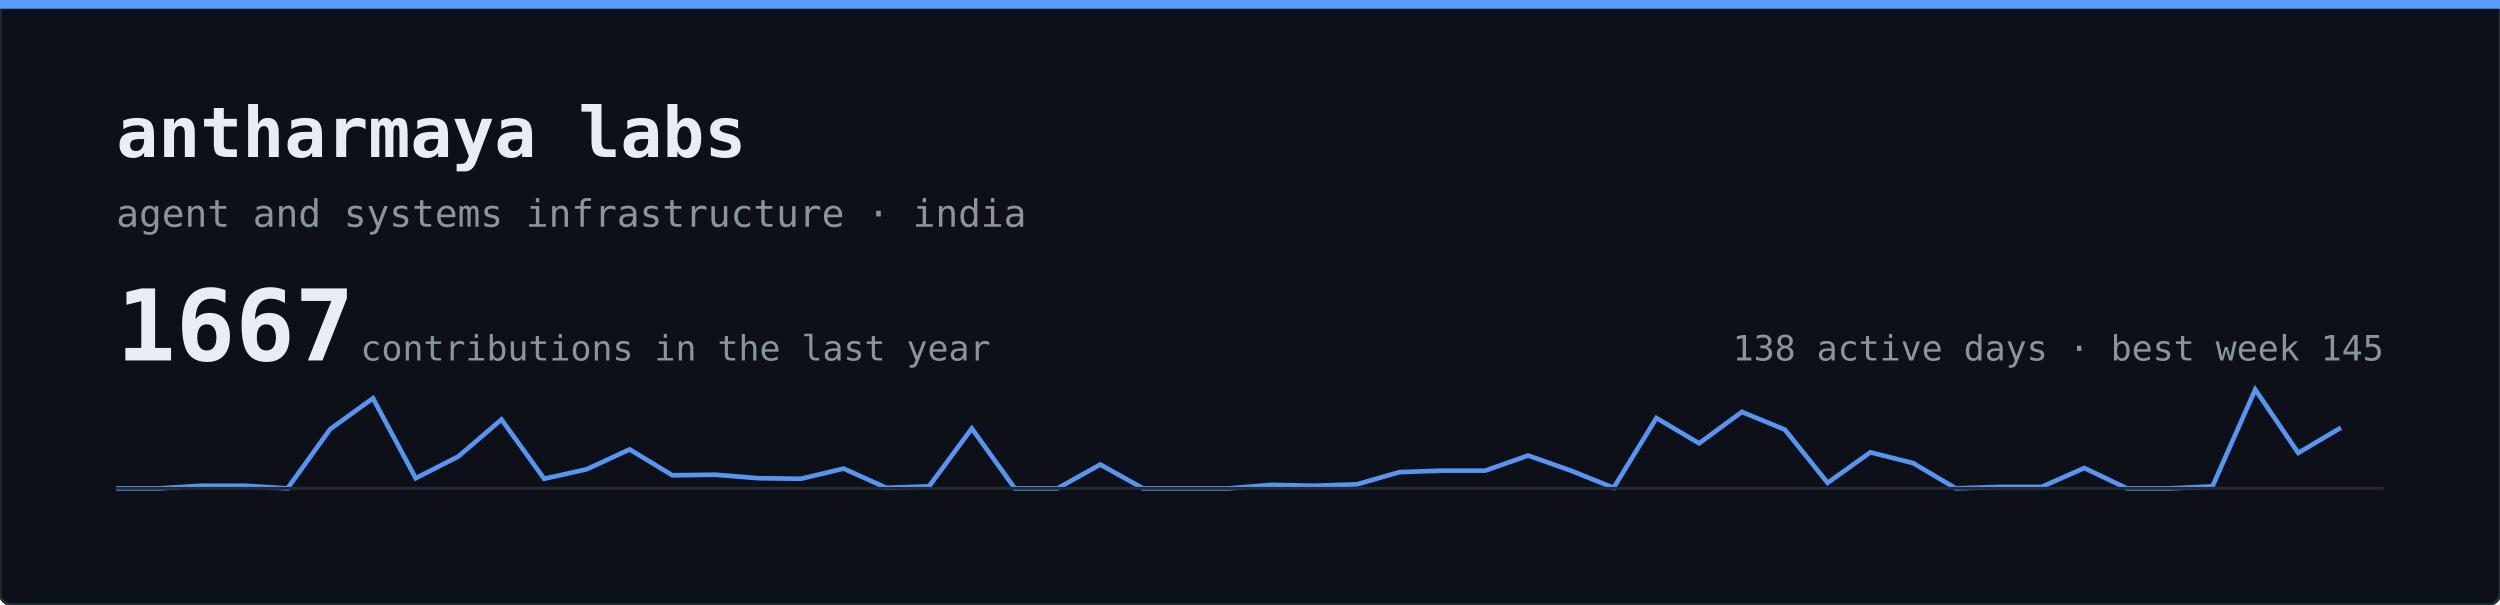
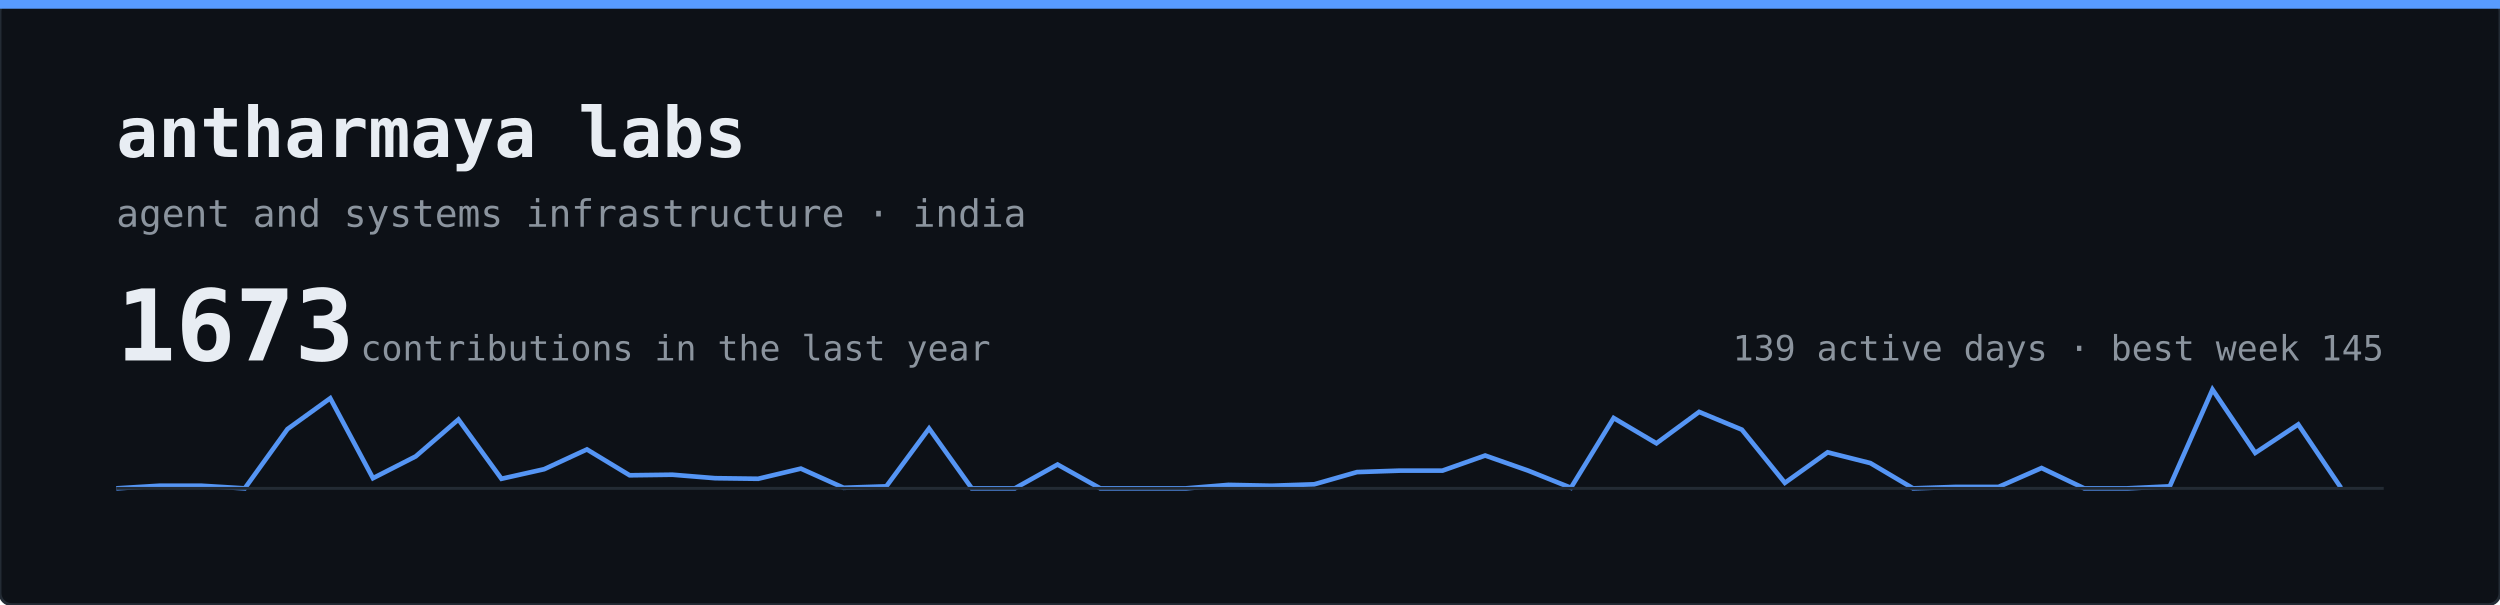
- <svg xmlns="http://www.w3.org/2000/svg" width="860" height="208" viewBox="0 0 860 208" role="img" aria-label="antharmaya labs. 1667 contributions in the last year.">
+ <svg xmlns="http://www.w3.org/2000/svg" width="860" height="208" viewBox="0 0 860 208" role="img" aria-label="antharmaya labs. 1673 contributions in the last year.">
  <rect width="860" height="208" rx="4" fill="#0d1117" stroke="#232b34" stroke-width="1" />
  <rect width="860" height="3" fill="#589bff" />
  <text x="40" y="54" font-family="ui-monospace,SFMono-Regular,'SF Mono','JetBrains Mono',Menlo,Consolas,'DejaVu Sans Mono',monospace" font-size="24" font-weight="700" fill="#e8edf3">antharmaya labs</text>
  <text x="40" y="78" font-family="ui-monospace,SFMono-Regular,'SF Mono','JetBrains Mono',Menlo,Consolas,'DejaVu Sans Mono',monospace" font-size="13" fill="#8b949e">agent and systems infrastructure · india</text>
-   <text x="40" y="124" font-family="ui-monospace,SFMono-Regular,'SF Mono','JetBrains Mono',Menlo,Consolas,'DejaVu Sans Mono',monospace" font-size="34" font-weight="700" fill="#e8edf3">1667</text>
+   <text x="40" y="124" font-family="ui-monospace,SFMono-Regular,'SF Mono','JetBrains Mono',Menlo,Consolas,'DejaVu Sans Mono',monospace" font-size="34" font-weight="700" fill="#e8edf3">1673</text>
  <text x="124" y="124" font-family="ui-monospace,SFMono-Regular,'SF Mono','JetBrains Mono',Menlo,Consolas,'DejaVu Sans Mono',monospace" font-size="12" fill="#8b949e">contributions in the last year</text>
-   <text x="820" y="124" font-family="ui-monospace,SFMono-Regular,'SF Mono','JetBrains Mono',Menlo,Consolas,'DejaVu Sans Mono',monospace" font-size="12" fill="#8b949e" text-anchor="end">138 active days  ·  best week 145</text>
-   <polyline points="40.0,168.0 54.7,168.0 69.4,167.1 84.2,167.1 98.9,168.0 113.6,147.6 128.3,137.0 143.0,164.5 157.7,157.0 172.5,144.3 187.2,164.7 201.9,161.4 216.6,154.6 231.3,163.5 246.0,163.3 260.8,164.5 275.5,164.7 290.2,161.2 304.9,167.8 319.6,167.3 334.3,147.4 349.1,168.0 363.8,168.0 378.5,159.8 393.2,168.0 407.9,168.0 422.6,168.0 437.4,166.8 452.1,167.1 466.8,166.6 481.5,162.4 496.2,161.9 510.9,161.9 525.7,156.7 540.4,161.9 555.1,167.8 569.8,143.8 584.5,152.5 599.2,141.7 614.0,147.8 628.7,166.1 643.4,155.6 658.1,159.3 672.8,168.0 687.5,167.5 702.3,167.5 717.0,161.0 731.7,168.0 746.4,168.0 761.1,167.3 775.8,134.0 790.6,155.8 805.3,147.1" fill="none" stroke="#589bff" stroke-width="1.6" opacity="0.95" />
+   <text x="820" y="124" font-family="ui-monospace,SFMono-Regular,'SF Mono','JetBrains Mono',Menlo,Consolas,'DejaVu Sans Mono',monospace" font-size="12" fill="#8b949e" text-anchor="end">139 active days  ·  best week 145</text>
+   <polyline points="40.0,168.0 54.7,167.1 69.4,167.1 84.2,168.0 98.9,147.6 113.6,137.0 128.3,164.5 143.0,157.0 157.7,144.3 172.5,164.7 187.2,161.4 201.9,154.6 216.6,163.5 231.3,163.3 246.0,164.5 260.8,164.7 275.5,161.2 290.2,167.8 304.9,167.3 319.6,147.4 334.3,168.0 349.1,168.0 363.8,159.8 378.5,168.0 393.2,168.0 407.9,168.0 422.6,166.8 437.4,167.1 452.1,166.6 466.8,162.4 481.5,161.9 496.2,161.9 510.9,156.7 525.7,161.9 540.4,167.8 555.1,143.8 569.8,152.5 584.5,141.7 599.2,147.8 614.0,166.1 628.7,155.6 643.4,159.3 658.1,168.0 672.8,167.5 687.5,167.5 702.3,161.0 717.0,168.0 731.7,168.0 746.4,167.3 761.1,134.0 775.8,155.8 790.6,146.0 805.3,167.8" fill="none" stroke="#589bff" stroke-width="1.6" opacity="0.95" />
  <line x1="40" y1="168" x2="820" y2="168" stroke="#232b34" stroke-width="1" />
</svg>
